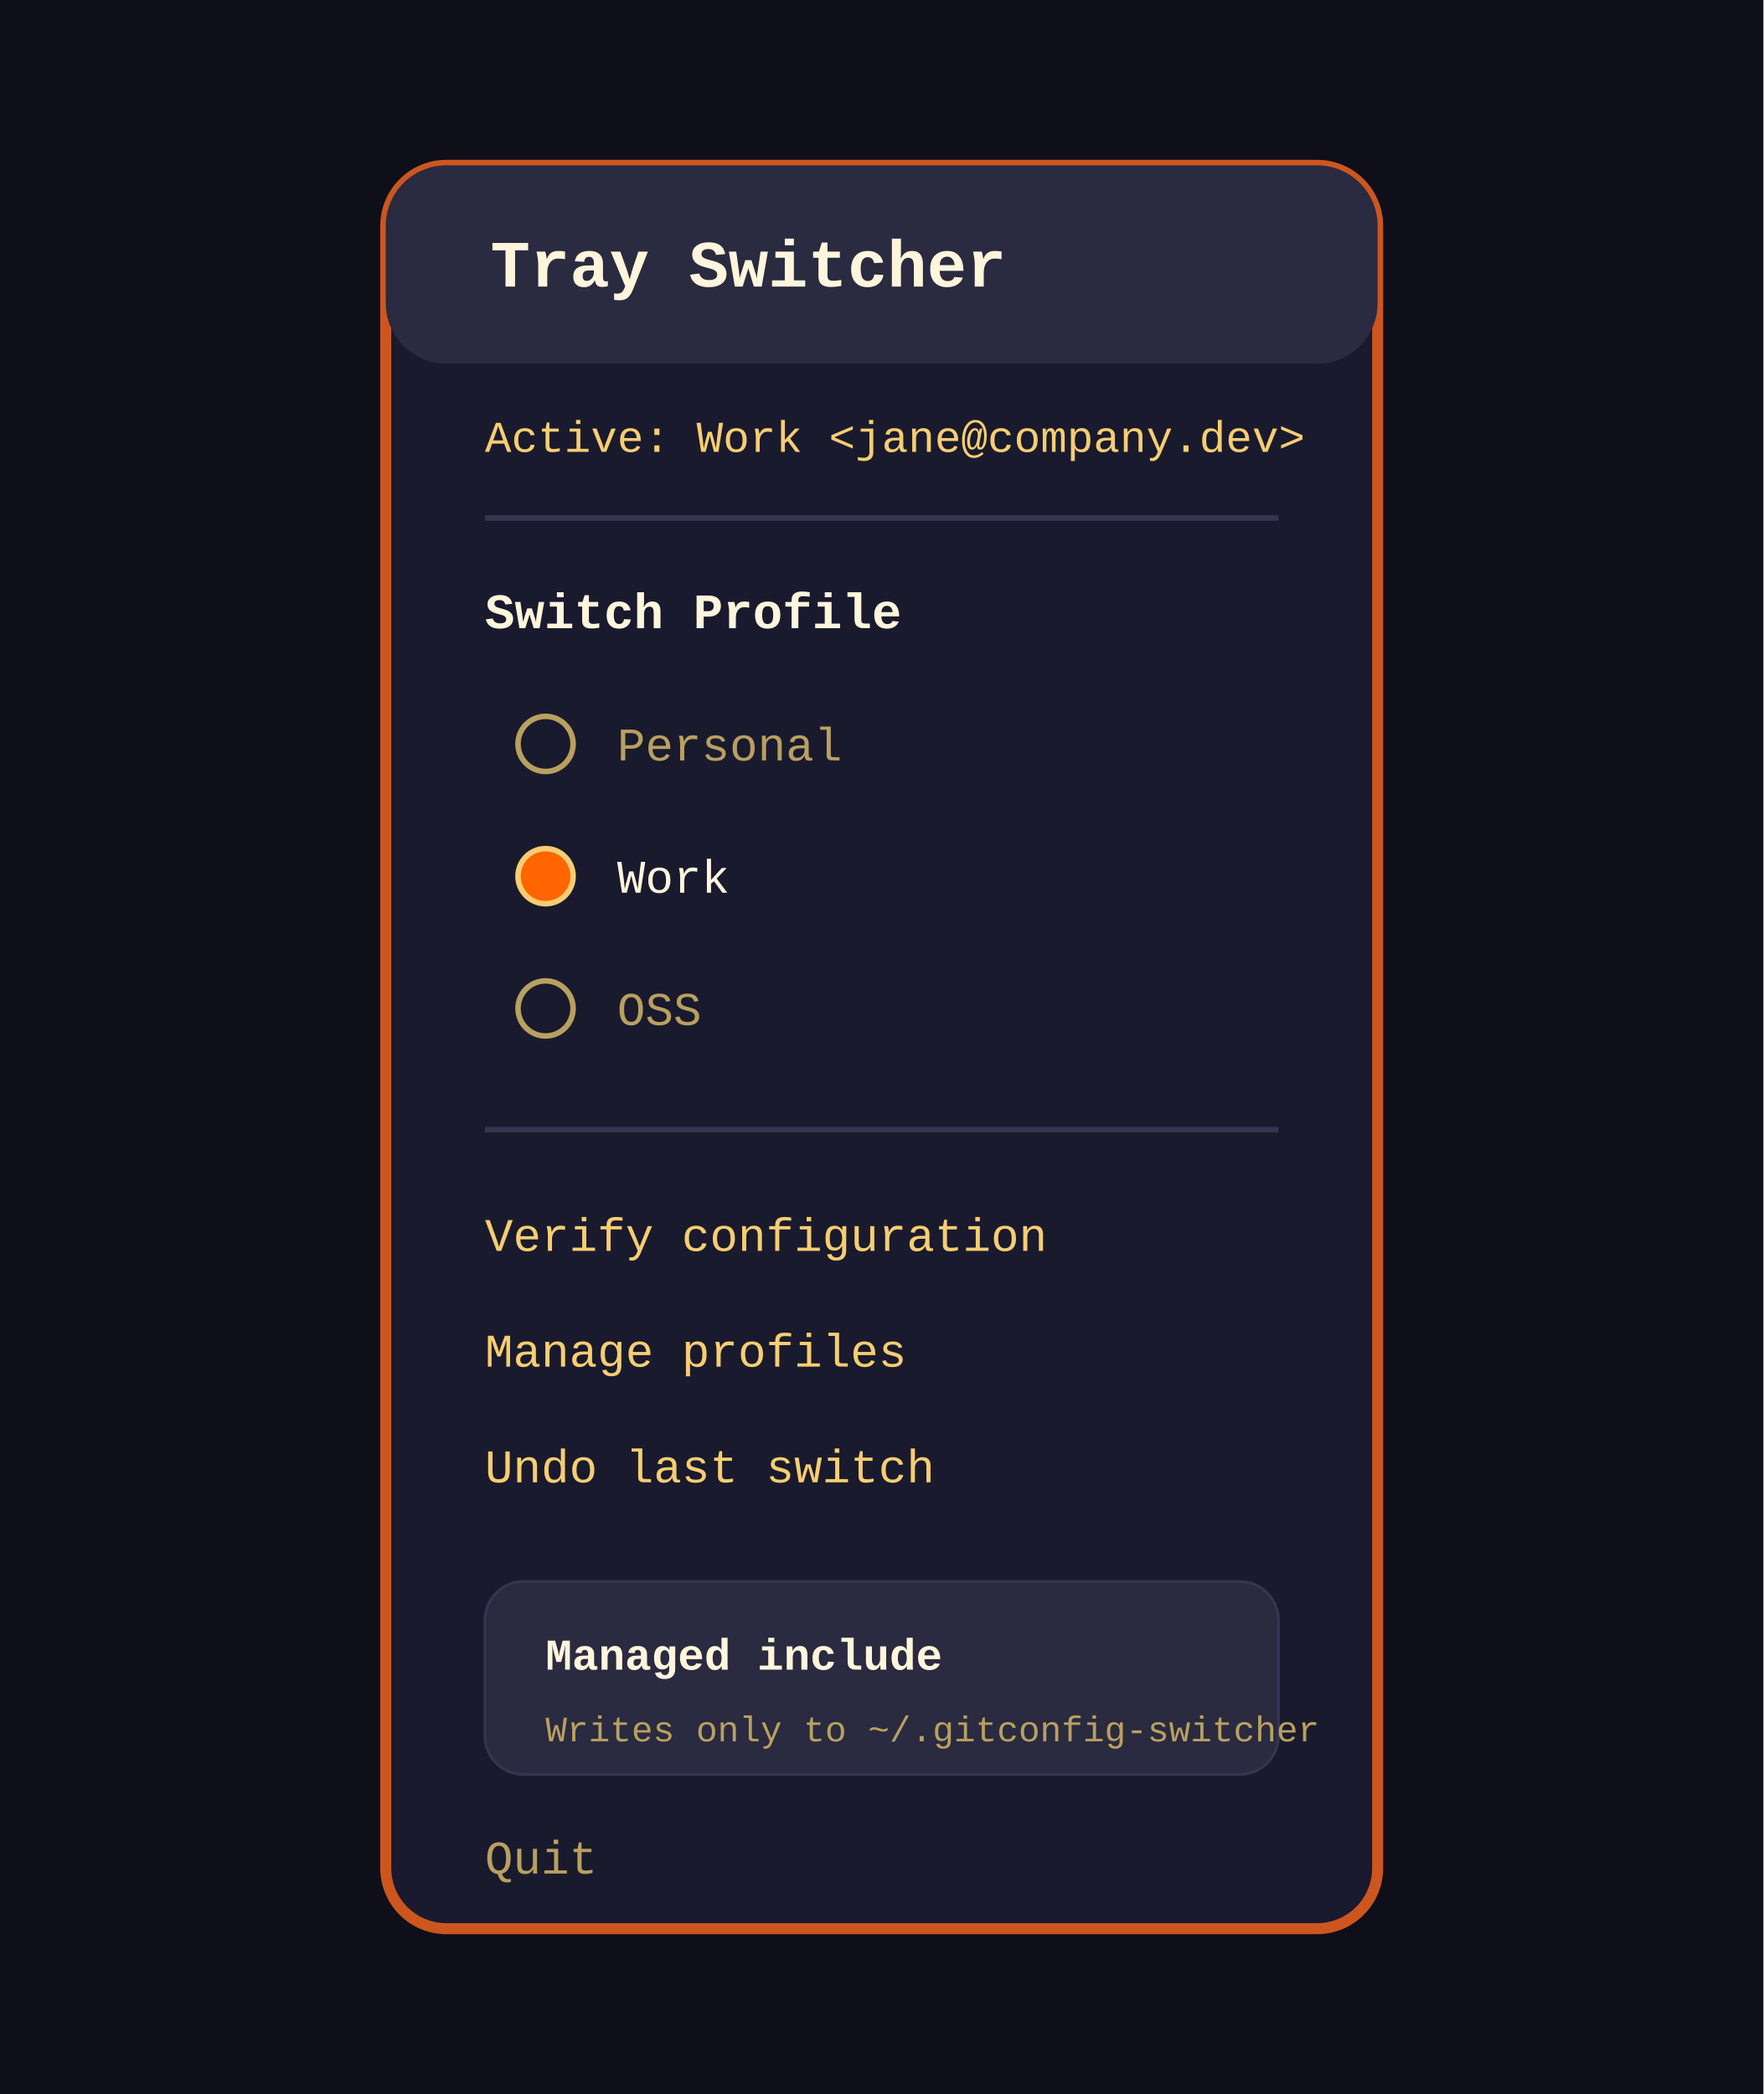
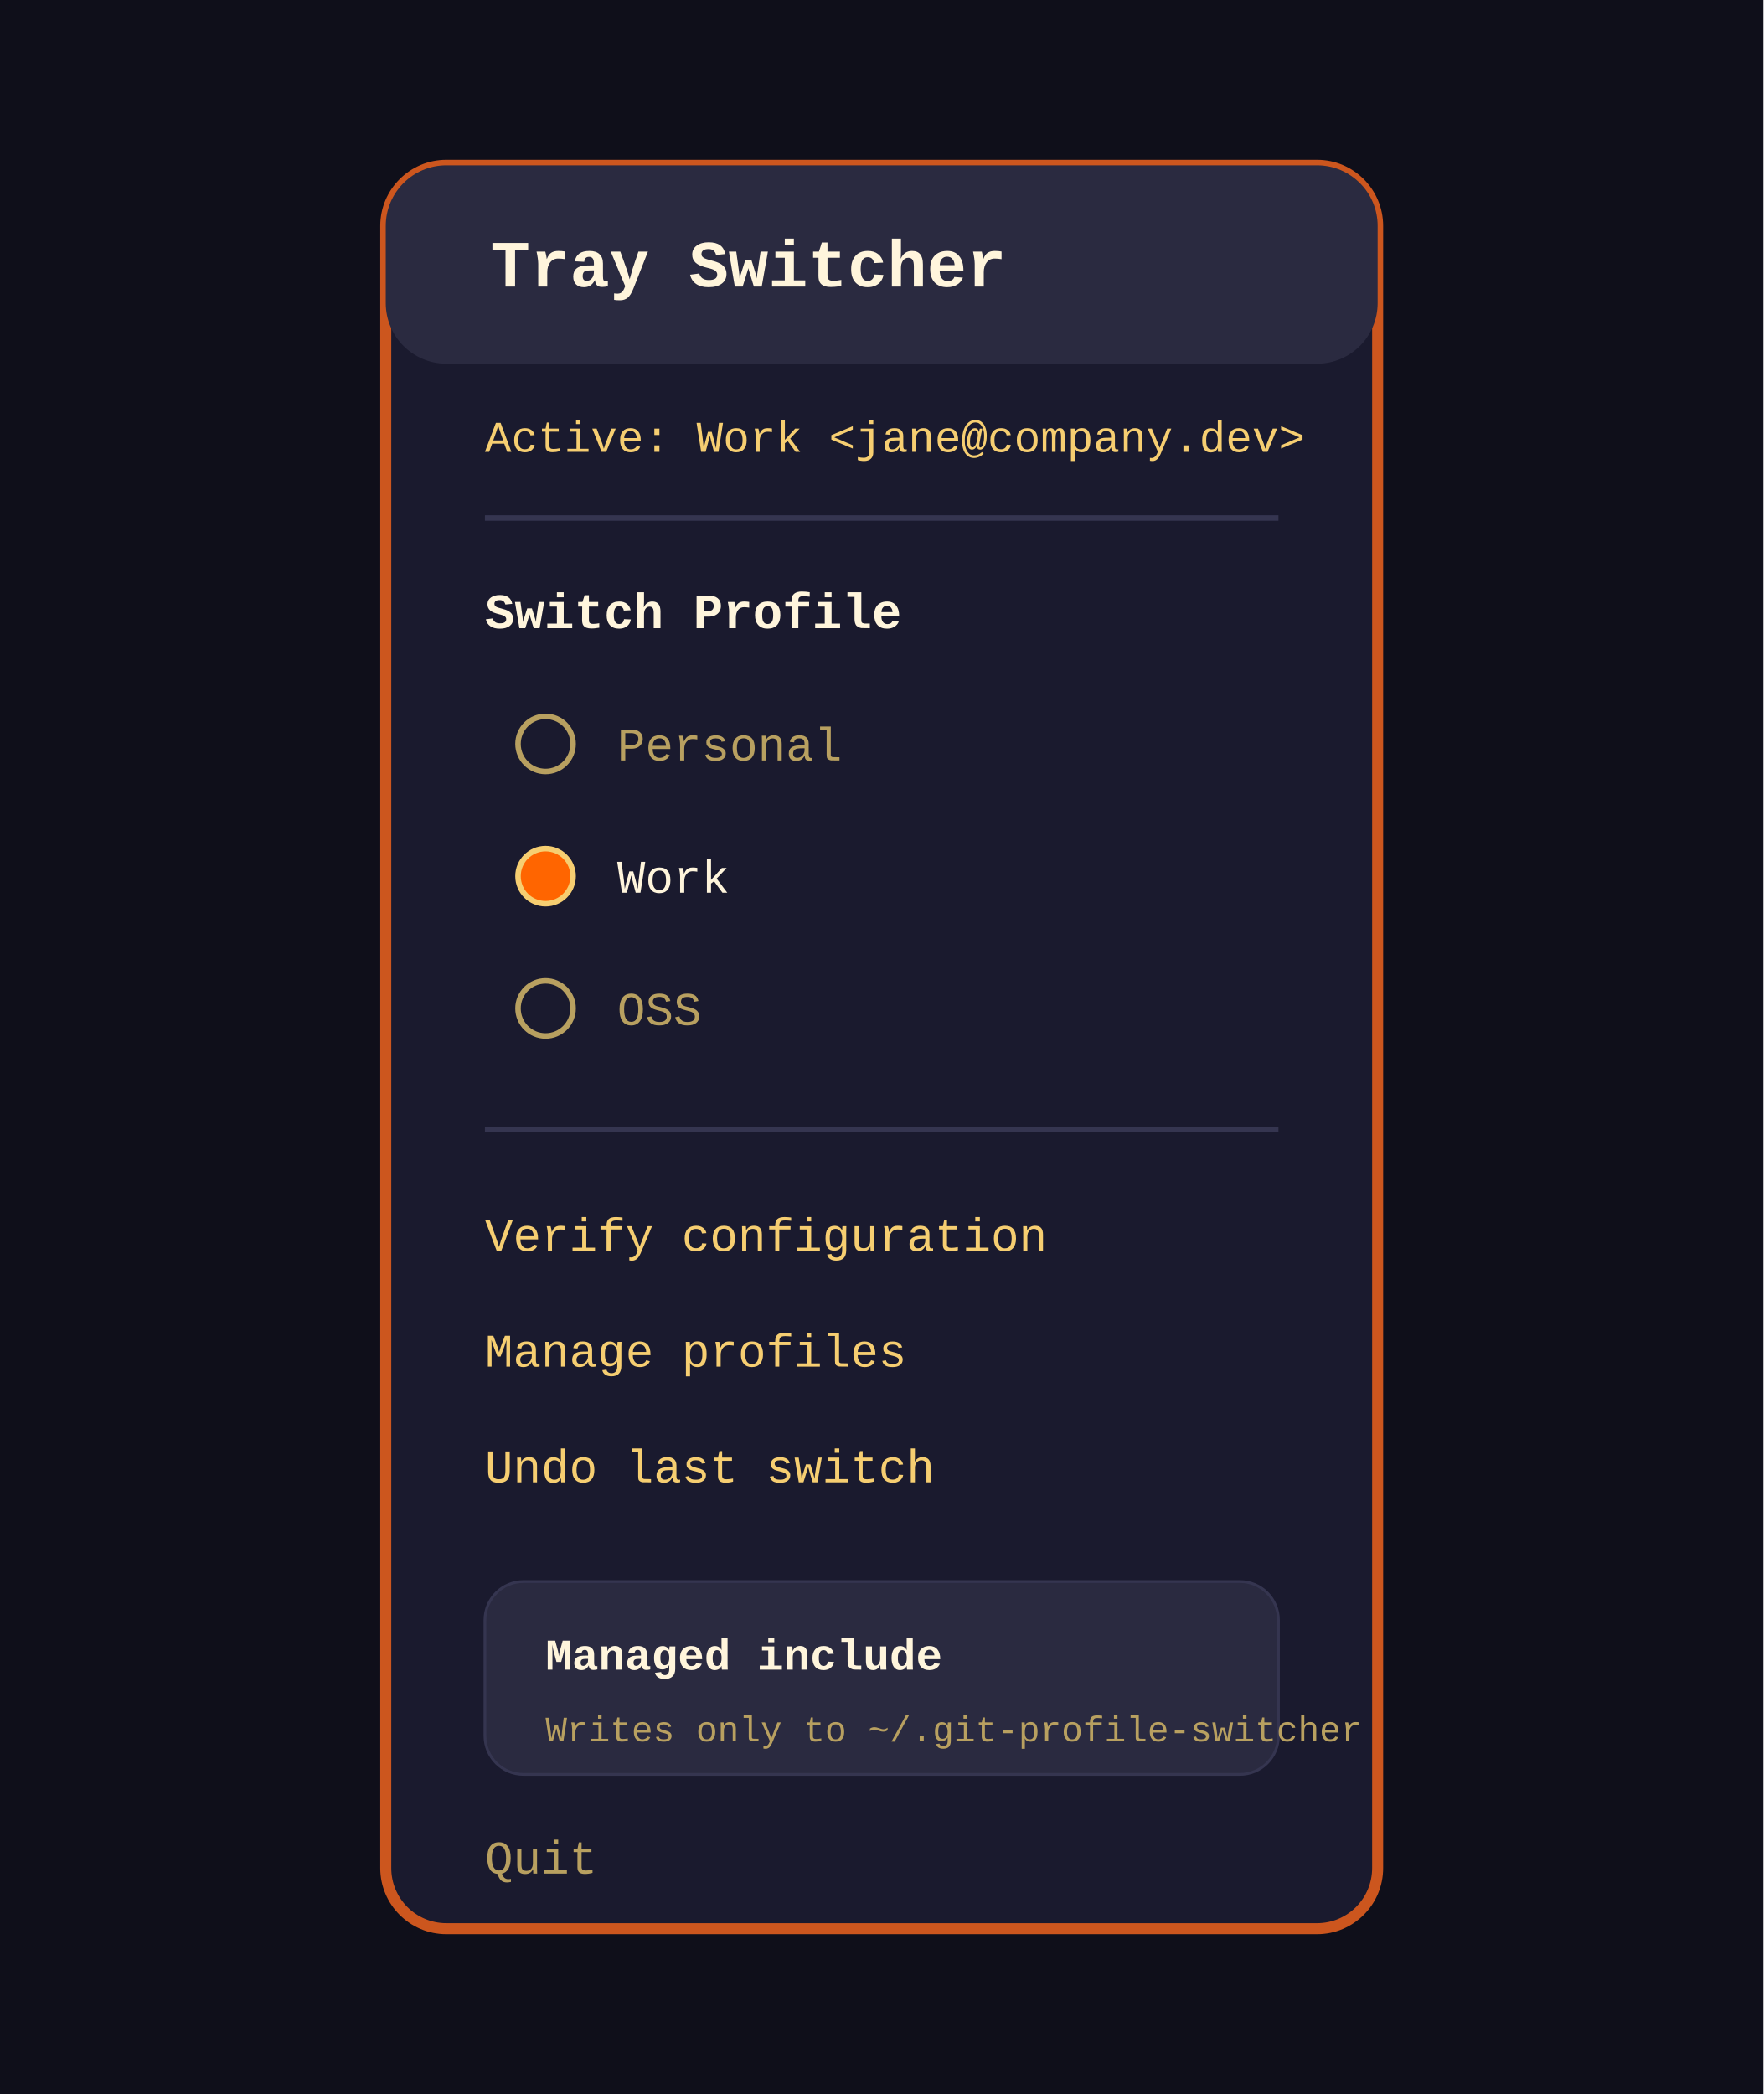
<svg xmlns="http://www.w3.org/2000/svg" width="640" height="760" viewBox="0 0 640 760" fill="none">
  <rect width="640" height="760" fill="#0F0F1A" />
  <rect x="140" y="60" width="360" height="640" rx="22" fill="#1A1A2E" stroke="#CC561E" stroke-width="4" />
  <rect x="140" y="60" width="360" height="72" rx="22" fill="#2A2A40" />
  <text x="178" y="104" fill="#FFF5DC" font-family="'Courier New', monospace" font-size="24" font-weight="700">Tray Switcher</text>
  <text x="176" y="164" fill="#F6CE71" font-family="'Courier New', monospace" font-size="16">Active: Work &lt;jane@company.dev&gt;</text>
  <line x1="176" y1="188" x2="464" y2="188" stroke="#353550" stroke-width="2" />
  <text x="176" y="228" fill="#FFF5DC" font-family="'Courier New', monospace" font-size="18" font-weight="700">Switch Profile</text>
  <circle cx="198" cy="270" r="10" fill="#1A1A2E" stroke="#B8A060" stroke-width="2" />
  <text x="224" y="276" fill="#B8A060" font-family="'Courier New', monospace" font-size="17">Personal</text>
  <circle cx="198" cy="318" r="10" fill="#FF6500" stroke="#F6CE71" stroke-width="2" />
  <text x="224" y="324" fill="#FFF5DC" font-family="'Courier New', monospace" font-size="17">Work</text>
  <circle cx="198" cy="366" r="10" fill="#1A1A2E" stroke="#B8A060" stroke-width="2" />
  <text x="224" y="372" fill="#B8A060" font-family="'Courier New', monospace" font-size="17">OSS</text>
  <line x1="176" y1="410" x2="464" y2="410" stroke="#353550" stroke-width="2" />
  <text x="176" y="454" fill="#F6CE71" font-family="'Courier New', monospace" font-size="17">Verify configuration</text>
  <text x="176" y="496" fill="#F6CE71" font-family="'Courier New', monospace" font-size="17">Manage profiles</text>
  <text x="176" y="538" fill="#F6CE71" font-family="'Courier New', monospace" font-size="17">Undo last switch</text>
  <rect x="176" y="574" width="288" height="70" rx="14" fill="#2A2A40" stroke="#353550" />
  <text x="198" y="606" fill="#FFF5DC" font-family="'Courier New', monospace" font-size="16" font-weight="700">Managed include</text>
-   <text x="198" y="632" fill="#B8A060" font-family="'Courier New', monospace" font-size="13">Writes only to ~/.gitconfig-switcher</text>
+   <text x="198" y="632" fill="#B8A060" font-family="'Courier New', monospace" font-size="13">Writes only to ~/.git-profile-switcher</text>
  <text x="176" y="680" fill="#B8A060" font-family="'Courier New', monospace" font-size="17">Quit</text>
</svg>
